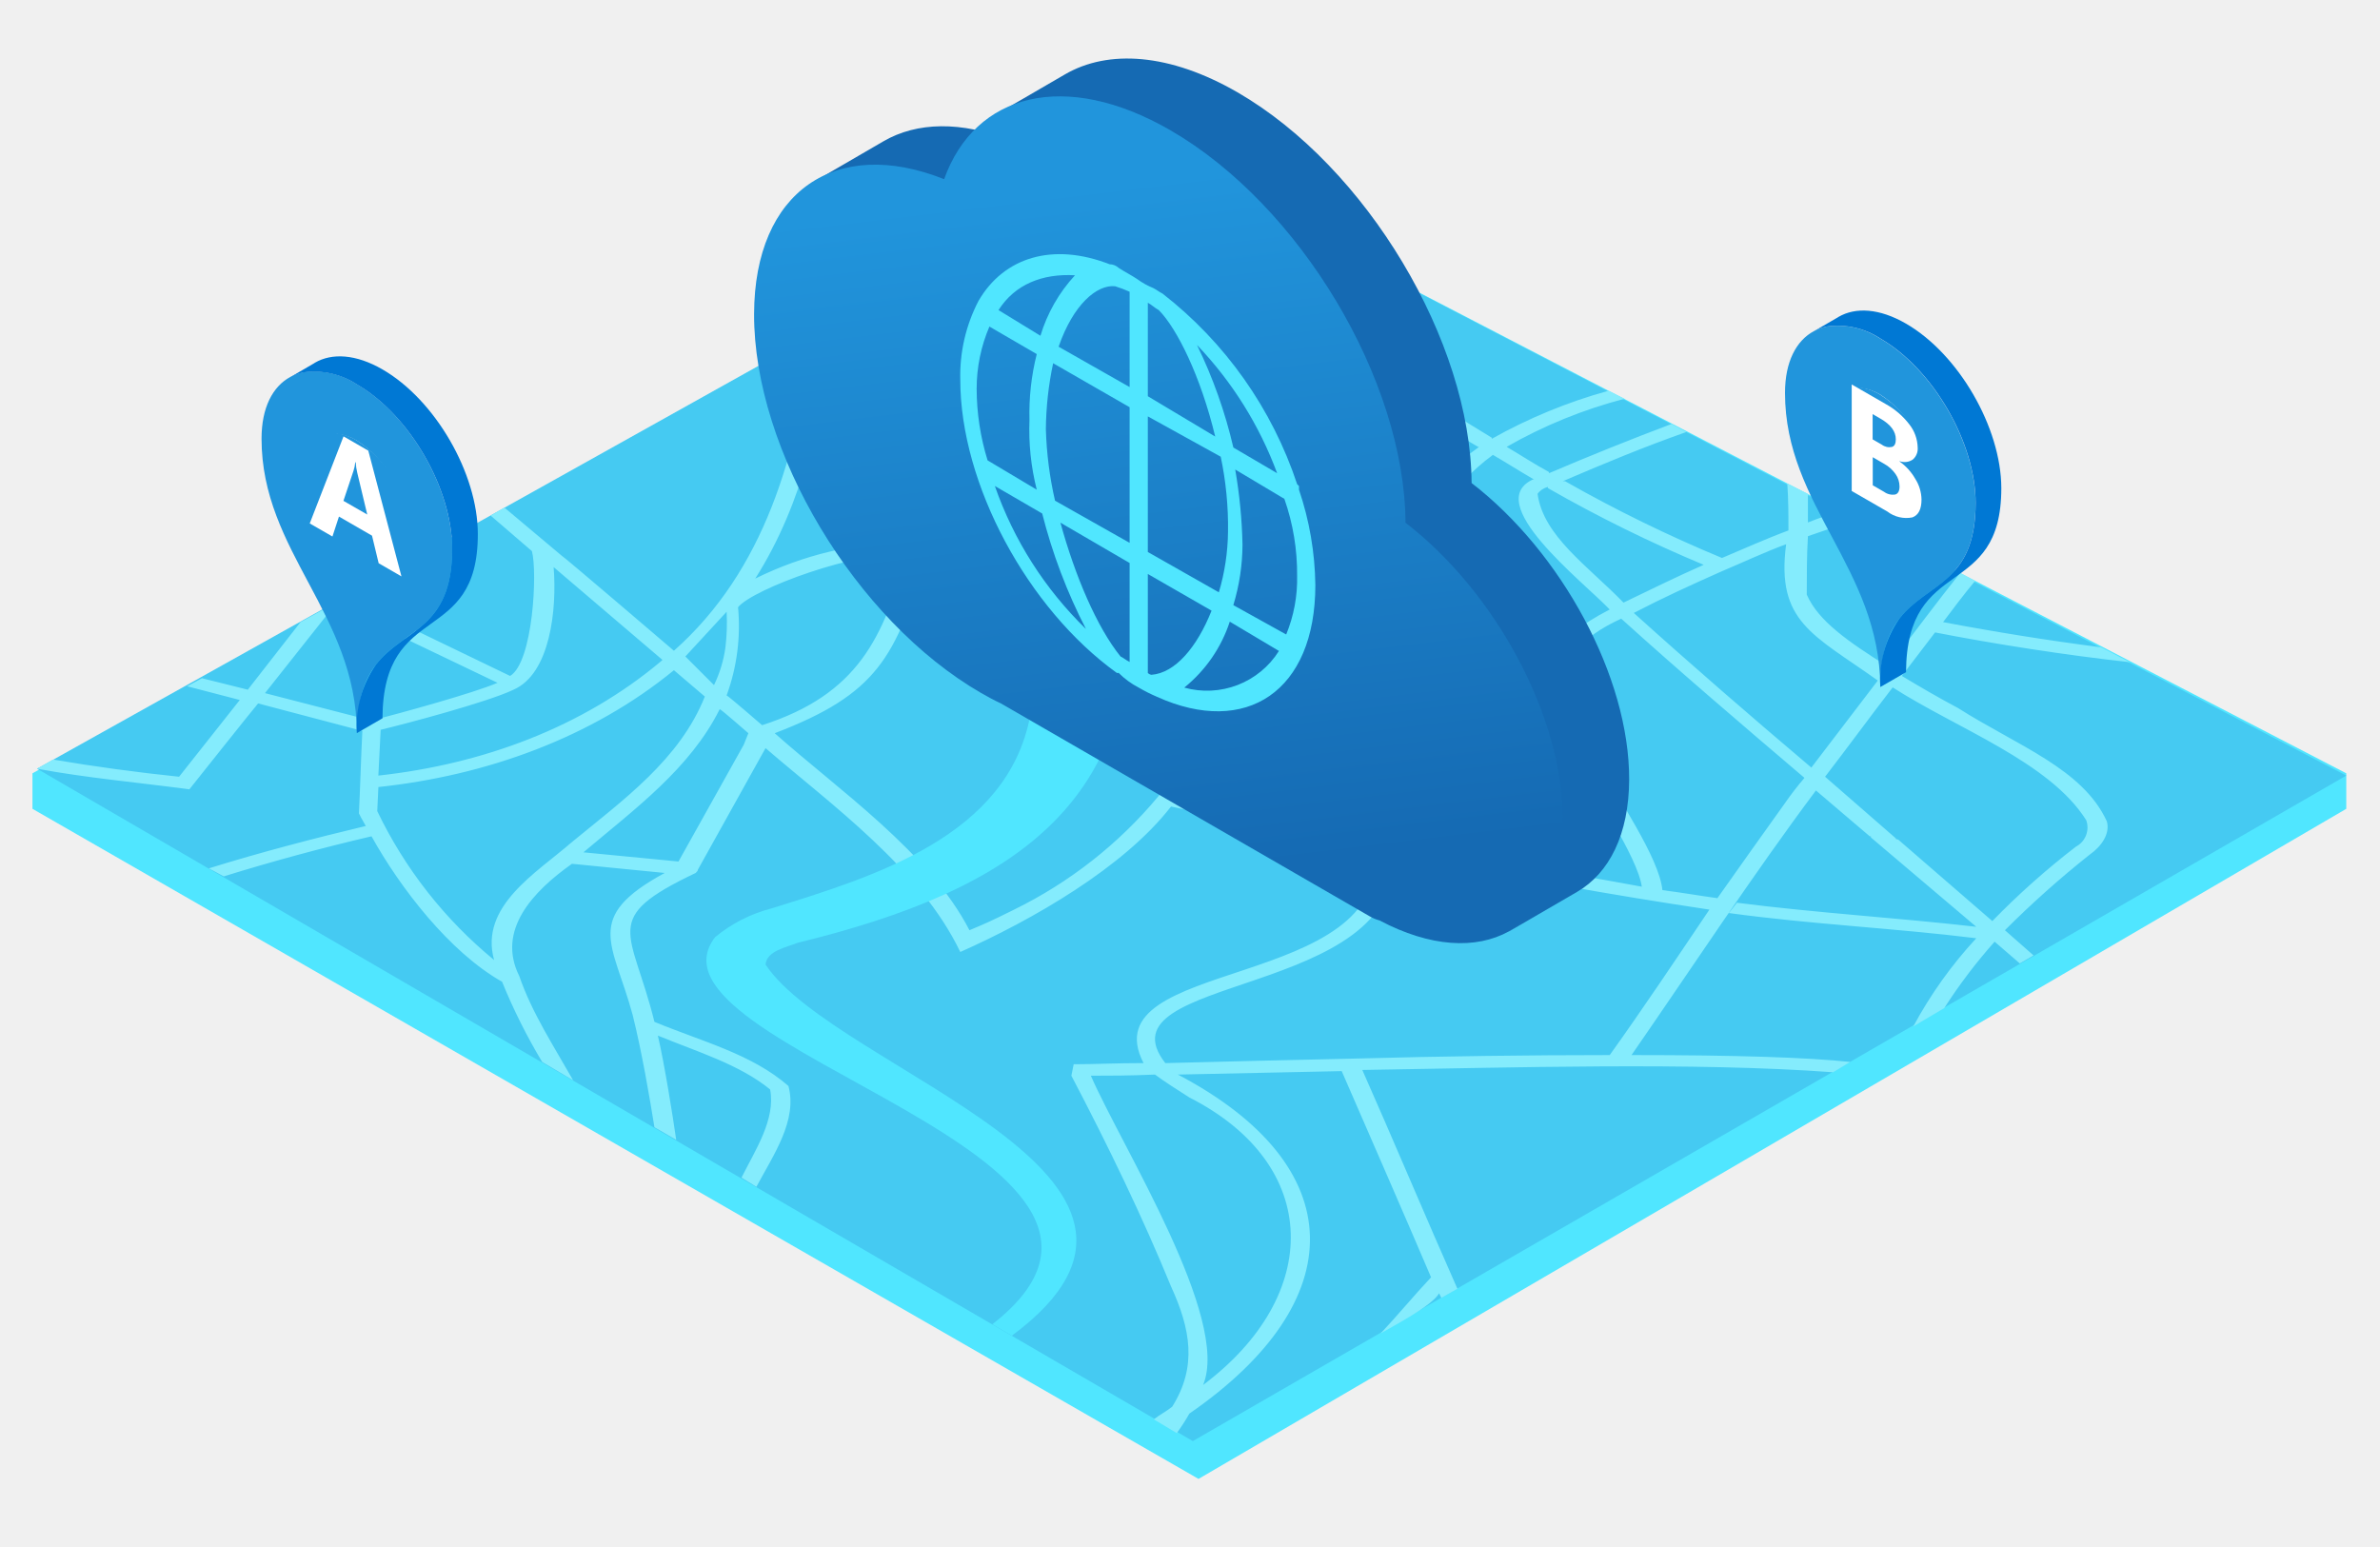
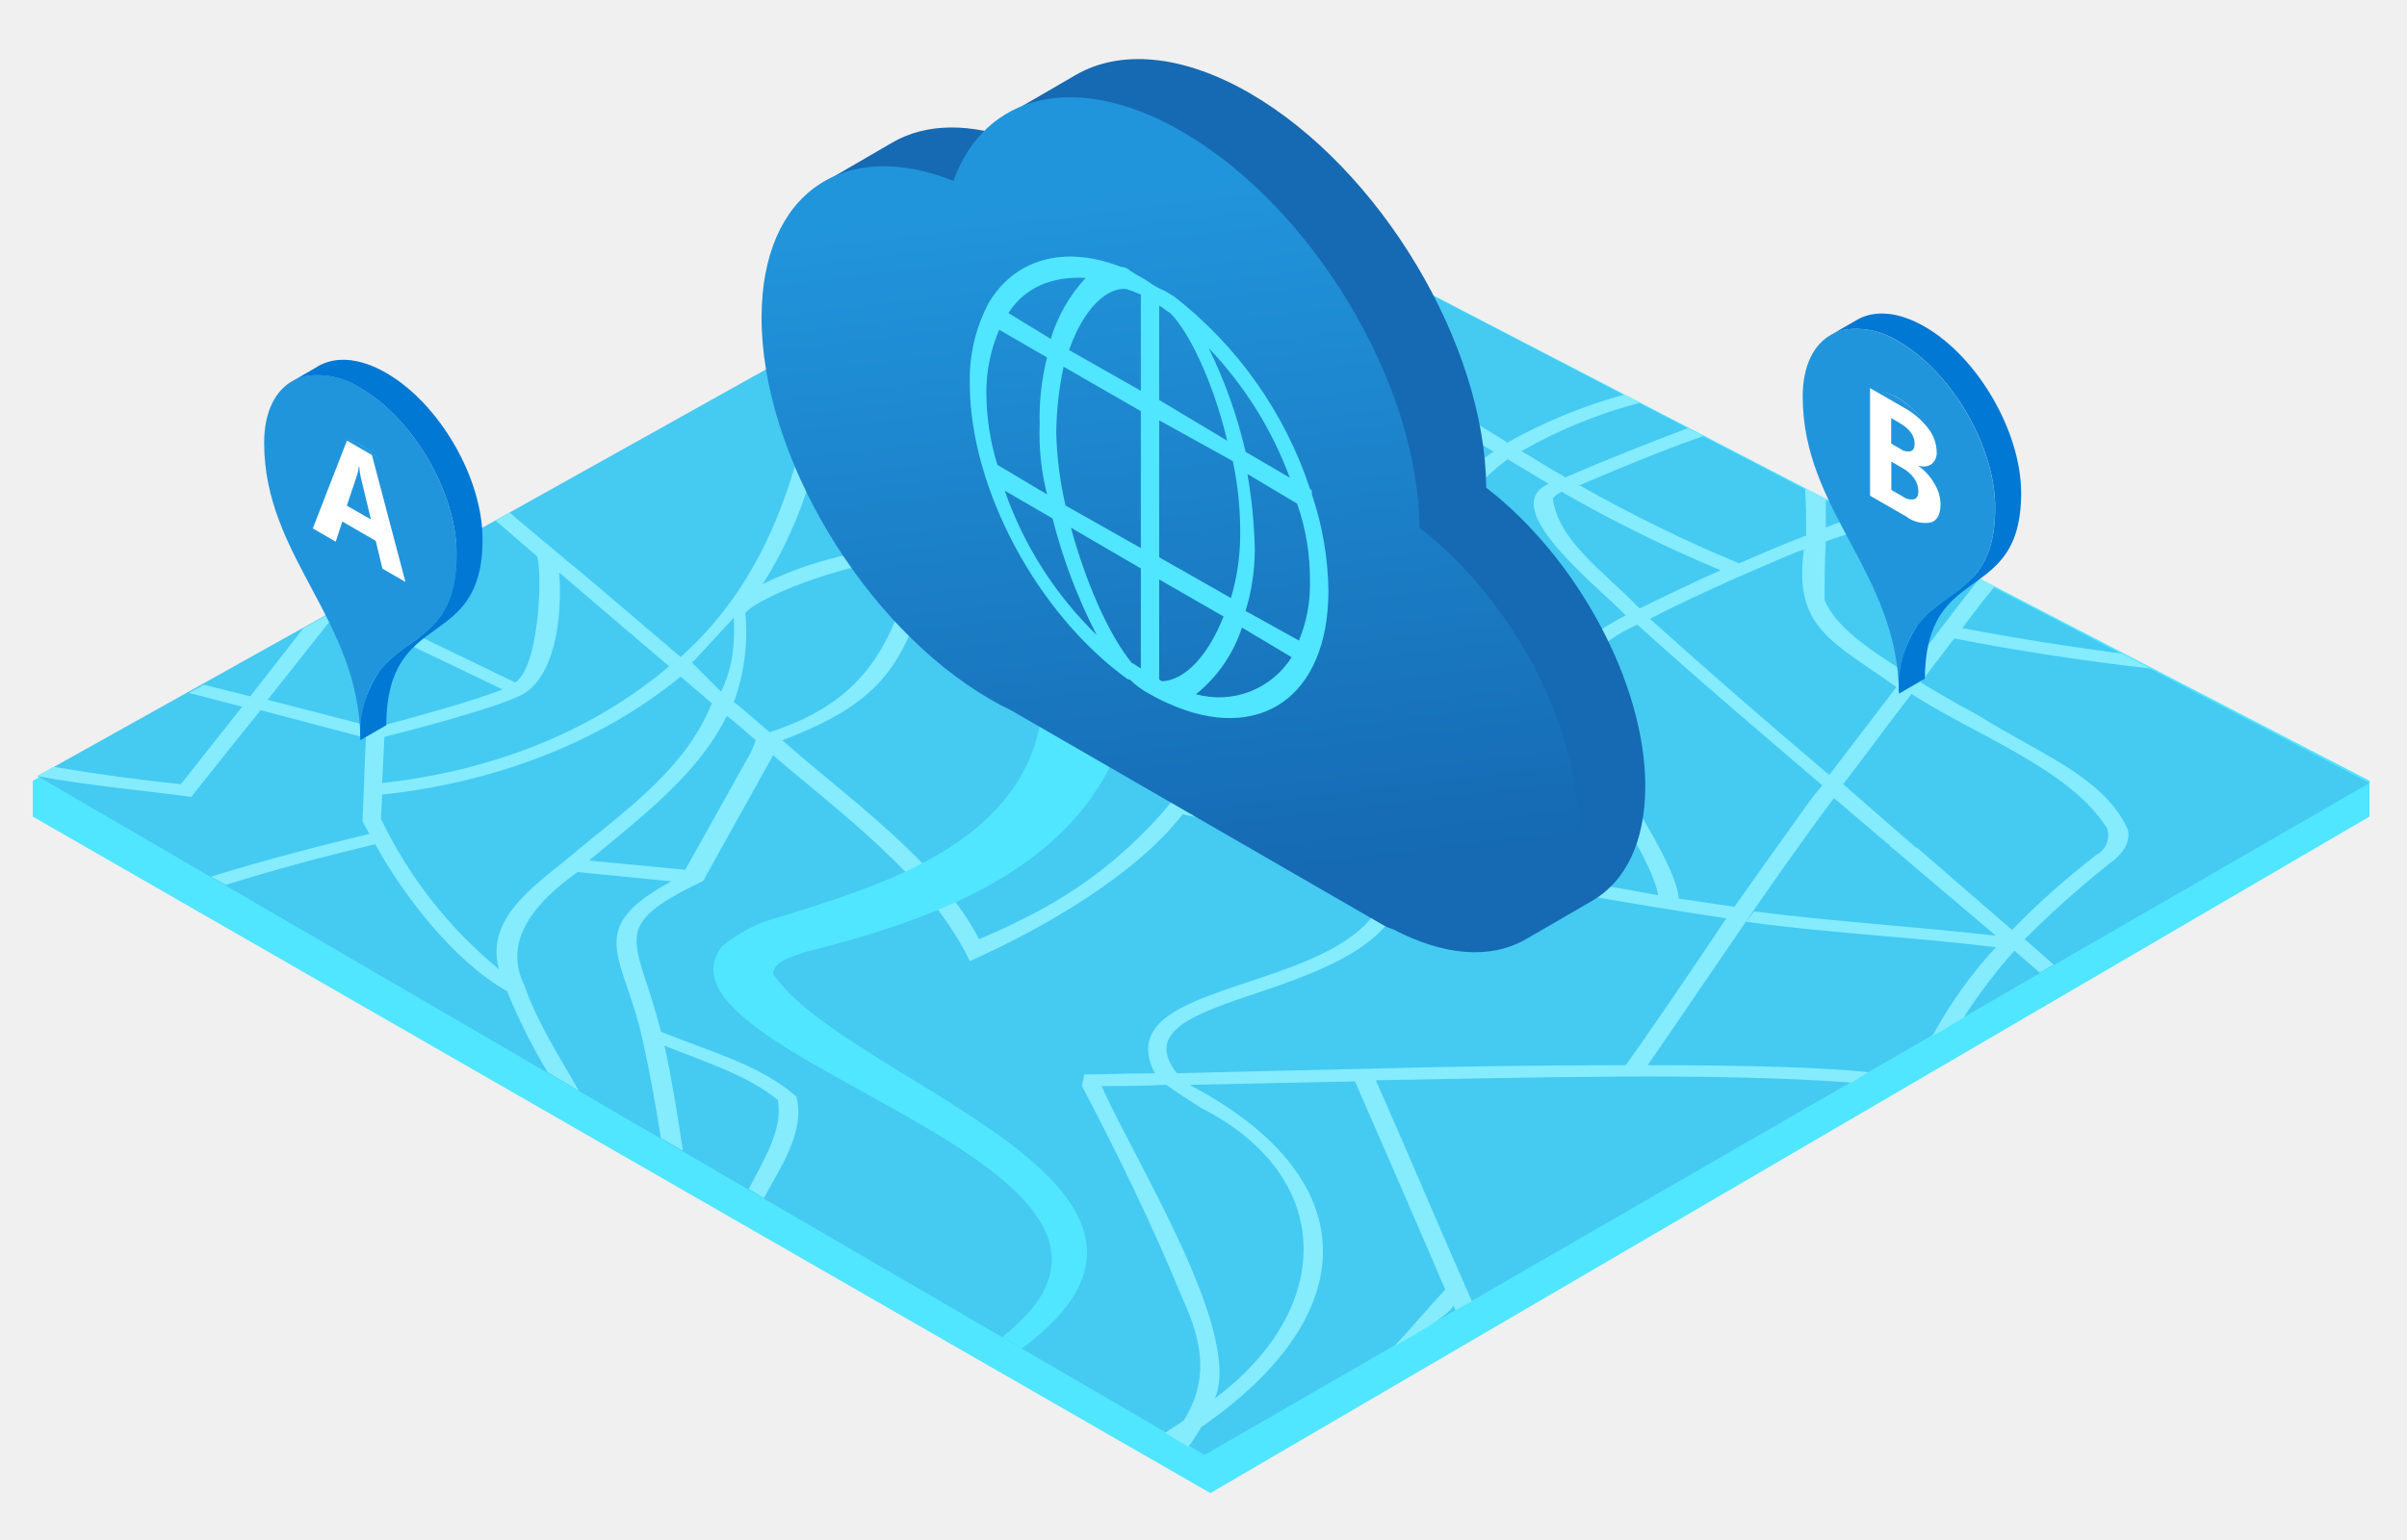
- <svg xmlns="http://www.w3.org/2000/svg" width="100" height="65" viewBox="0 0 100 65" fill="none">
-   <path d="M1.364 33.984V32.492L48.096 6.31L98.583 32.492V33.984L50.358 62.139L1.364 33.984Z" fill="#50E6FF" />
-   <path d="M50.118 60.55L98.583 32.588L48.096 6.31L1.556 32.299L50.118 60.55Z" fill="#45CAF2" />
-   <path d="M68.599 44.331H68.551C71.15 40.577 73.604 36.823 76.299 33.213L78.561 35.139H78.609V35.187L83.037 38.941C79.669 38.556 76.348 38.363 72.979 37.93L72.642 38.363C76.155 38.844 79.524 38.989 83.037 39.422C82.001 40.54 81.112 41.786 80.39 43.128L81.69 42.358C82.322 41.373 83.03 40.44 83.808 39.566L84.866 40.481L85.444 40.144L84.24 39.085C85.365 37.958 86.555 36.898 87.802 35.909C88.284 35.572 88.669 35.042 88.524 34.513C87.513 32.3 84.77 31.336 82.267 29.748C81.449 29.315 80.631 28.834 79.909 28.401C80.391 27.775 80.824 27.198 81.305 26.572C83.76 27.053 86.84 27.535 89.487 27.823L88.284 27.198C86.059 26.91 83.845 26.557 81.642 26.139C82.075 25.561 82.508 24.984 82.99 24.406L82.364 24.07C81.401 25.272 80.294 26.765 79.331 28.015C77.647 26.957 76.396 26.09 75.915 24.984C75.915 24.165 75.915 23.347 75.963 22.529C76.684 22.288 77.358 22.048 78.032 21.807L77.358 21.47C76.886 21.609 76.421 21.77 75.963 21.952V20.748L75.096 20.315C75.144 20.989 75.144 21.615 75.144 22.288C74.23 22.625 73.267 23.059 72.353 23.444C70.091 22.506 67.889 21.429 65.76 20.219H65.663C67.348 19.497 69.081 18.775 70.861 18.149L70.236 17.812C68.504 18.465 66.787 19.155 65.085 19.882V19.834C64.46 19.497 63.882 19.112 63.305 18.775C64.86 17.884 66.527 17.204 68.262 16.754L67.588 16.417C65.876 16.888 64.227 17.567 62.679 18.438V18.39C61.476 17.668 60.224 16.85 59.069 16.128L53.583 17.187L50.455 21.566L53.92 22.818H53.968C53.872 26.62 53.968 30.47 53.342 34.224C50.551 33.647 49.636 33.454 48.818 33.262L48.674 33.454C47.011 35.452 44.944 37.075 42.61 38.219C41.647 38.7 41.31 38.844 40.733 39.085C39.048 35.812 35.198 33.165 32.551 30.807C36.834 29.171 37.652 27.63 38.904 23.347C41.262 17.187 46.075 12.085 51.658 8.139L51.032 7.802C45.449 11.7 40.685 16.705 38.23 22.77C35.975 22.783 33.753 23.31 31.733 24.31C33.754 21.133 34.572 17.331 35.005 13.529L34.139 14.01C33.513 19.064 32.118 23.973 28.316 27.342C28.316 27.342 23.647 23.347 23.599 23.347L21.193 21.326L20.615 21.663L22.348 23.154C22.589 24.021 22.396 27.823 21.433 28.401L14.551 25.08L12.626 26.139L10.412 28.978L8.487 28.497L7.861 28.834L10.075 29.411L7.524 32.636C5.752 32.452 3.987 32.212 2.23 31.914L1.556 32.299C3.626 32.684 5.791 32.876 7.957 33.165C8.15 32.925 10.556 29.893 10.845 29.556L15.225 30.71C15.176 31.625 15.128 33.262 15.081 34.176C15.128 34.272 15.176 34.369 15.369 34.705C13.155 35.235 10.941 35.812 8.775 36.486L9.401 36.823C11.45 36.188 13.521 35.627 15.61 35.139C16.813 37.304 18.883 39.999 21.096 41.251C21.57 42.416 22.134 43.542 22.781 44.62L24.081 45.39C23.262 43.946 22.348 42.55 21.818 41.01C20.855 39.085 22.395 37.449 24.032 36.294L27.93 36.679C24.465 38.556 25.765 39.614 26.583 42.647C26.968 44.187 27.305 46.16 27.497 47.363L28.412 47.893C28.267 46.882 27.93 44.764 27.642 43.513C29.278 44.187 31.059 44.716 32.358 45.775C32.599 47.026 31.733 48.326 31.155 49.481L31.781 49.866C32.503 48.518 33.513 47.074 33.128 45.63C31.588 44.283 29.471 43.754 27.497 42.935C26.535 39.037 25.187 38.604 29.23 36.679C29.278 36.631 29.326 36.583 29.326 36.535L32.166 31.433C34.957 33.839 38.663 36.486 40.348 39.999C43.38 38.652 47.23 36.438 49.203 33.887C51.032 34.272 55.267 35.187 57.77 35.668C58.444 41.684 45.738 40.192 48.048 44.668C46.845 44.668 46.075 44.716 45.112 44.716L45.016 45.198C46.556 48.133 48 51.117 49.203 54.053C50.021 55.834 50.31 57.422 49.251 59.107C49.011 59.299 48.722 59.444 48.481 59.636L49.444 60.214C49.637 59.952 49.814 59.678 49.973 59.395C56.808 54.678 56.808 48.999 49.492 45.15C51.754 45.101 54.016 45.053 56.374 45.005C57.337 47.219 59.166 51.406 60.128 53.668C59.406 54.438 58.733 55.256 58.011 56.026C58.492 55.738 60.176 54.871 60.465 54.342L60.561 54.534L61.236 54.149C60.081 51.55 58.396 47.556 57.24 44.957C63.497 44.86 71.15 44.62 77.021 45.053L77.743 44.62C75.915 44.427 72.93 44.331 68.599 44.331ZM30.53 25.705C30.556 26.203 30.54 26.702 30.481 27.197C30.405 27.749 30.243 28.285 30 28.786L28.797 27.583L30.53 25.705ZM21.578 28.978C23.118 28.305 23.406 25.609 23.262 23.828L27.834 27.727L27.785 27.775C24.465 30.567 20.278 32.107 15.898 32.588L15.994 30.663C17.005 30.422 20.47 29.508 21.577 28.979L21.578 28.978ZM11.134 29.123L14.07 25.417L20.904 28.689C19.893 29.123 16.909 29.941 15.61 30.278L11.134 29.123ZM24.032 35.38C22.54 36.679 20.134 38.075 20.76 40.336C18.686 38.634 17.011 36.499 15.851 34.08L15.899 33.069C20.423 32.588 24.851 31 28.316 28.16L29.615 29.267C28.556 31.914 26.198 33.599 24.032 35.38ZM31.251 31.289L28.508 36.198L24.514 35.812C26.679 33.984 28.99 32.299 30.241 29.796C30.289 29.796 31.444 30.807 31.444 30.807L31.251 31.289ZM32.021 30.47C32.021 30.47 30.578 29.219 30.53 29.219C30.964 28.035 31.128 26.769 31.011 25.513C31.636 24.743 36.064 23.107 38.086 23.299C37.123 26.765 36.064 29.171 32.021 30.47ZM75 33.743C74.049 35.071 73.102 36.403 72.16 37.738C71.439 37.641 70.621 37.497 69.85 37.401C69.706 36.005 67.925 33.502 67.299 32.203H67.251V32.154C65.663 29.556 64.652 27.583 68.118 25.994C70.62 28.256 73.219 30.47 75.818 32.684C75.527 33.023 75.254 33.376 75 33.743ZM79.524 28.882C82.219 30.614 86.118 32.01 87.658 34.465C87.731 34.671 87.727 34.896 87.648 35.099C87.568 35.303 87.418 35.47 87.225 35.572C85.981 36.529 84.806 37.575 83.711 38.7L79.764 35.283L79.62 35.235H79.669L76.684 32.636C77.647 31.384 78.561 30.133 79.524 28.882ZM72.305 24.021C73.219 23.636 74.134 23.203 75.048 22.866C74.615 26.139 76.203 26.668 78.899 28.594C78.899 28.594 77.021 31.048 76.107 32.251C73.604 30.133 71.102 27.968 68.647 25.754C69.85 25.128 71.005 24.599 72.305 24.021ZM64.604 20.748C64.71 20.604 64.864 20.502 65.037 20.459V20.508C67.15 21.717 69.336 22.794 71.583 23.732C70.379 24.262 69.321 24.791 68.214 25.32C66.722 23.78 64.845 22.529 64.604 20.748ZM62.727 19.112C63.305 19.449 63.834 19.786 64.412 20.123H64.46C62.198 21.085 66.481 24.406 67.636 25.609C67.044 25.912 66.481 26.266 65.952 26.668L58.733 24.021C59.936 22.24 60.899 20.459 62.727 19.112ZM53.92 22.336L51.417 21.374L54.16 17.572L58.781 16.657C59.262 16.946 59.791 17.283 60.321 17.62C58.059 18.775 54.257 19.449 53.92 22.336ZM54.016 34.417C54.738 30.518 54.594 26.524 54.69 22.577C54.834 19.689 58.636 19.112 60.85 18.005C61.284 18.246 61.669 18.535 62.102 18.775H62.15C60.224 20.123 59.262 21.951 58.011 23.78C55.797 27.294 56.808 31.192 57.722 35.187C56.374 34.898 55.123 34.657 54.016 34.417ZM57.481 29.219C57.396 27.585 57.745 25.958 58.492 24.502L65.567 27.101C64.171 28.641 65.519 30.663 66.385 32.059H66.337C66.915 33.262 68.791 35.957 68.984 37.256C65.663 36.631 61.909 36.101 58.588 35.283C58.203 33.31 57.433 30.903 57.481 29.219ZM49.973 46.112C55.556 48.951 55.556 54.438 50.551 58.192C51.706 55.401 47.134 48.181 45.834 45.198C46.556 45.198 47.471 45.198 48.529 45.15C48.914 45.438 49.444 45.775 49.973 46.112ZM57.048 44.475C54.882 44.524 50.599 44.62 48.963 44.668C46.027 40.914 58.973 41.973 58.54 35.86C64.508 37.016 67.348 37.545 71.824 38.219C70.428 40.289 69.081 42.31 67.636 44.331C64.219 44.331 60.513 44.38 57.048 44.475Z" fill="#84ECFD" />
-   <path d="M50.599 17.139C53.112 15.03 55.916 13.295 58.925 11.989L55.027 9.919C50.358 12.422 44.776 15.743 43.283 21.181C43.212 21.515 43.164 21.852 43.139 22.192C43.091 24.791 43.909 27.438 43.283 30.085C42.321 35.139 36.738 36.823 32.407 38.171C31.542 38.394 30.737 38.805 30.048 39.374C26.439 44.042 50.84 48.518 41.695 55.641L42.513 56.123C51.61 49.384 35.15 45.005 32.166 40.529C32.214 39.951 33.032 39.807 33.513 39.614C42.562 37.401 48.626 33.646 47.23 23.395C47.182 20.893 48.818 18.727 50.599 17.139Z" fill="#50E6FF" />
-   <path d="M14.991 16.145C14.329 15.708 13.53 15.528 12.744 15.64C12.557 15.678 12.377 15.743 12.209 15.832C11.455 16.234 10.989 17.132 10.989 18.431C10.989 23.191 14.964 25.786 14.995 30.8C15.005 29.389 15.326 28.538 15.792 27.93C16.959 26.407 19.001 26.467 19.001 23.058C18.992 20.512 17.203 17.421 14.991 16.145ZM16.876 22.873C16.563 23.535 15.835 23.705 14.987 23.217C14.39 22.83 13.894 22.307 13.538 21.692C13.181 21.077 12.975 20.386 12.935 19.676C12.935 18.706 13.45 18.166 14.181 18.233C14.466 18.266 14.74 18.36 14.987 18.507C15.583 18.894 16.079 19.417 16.436 20.032C16.792 20.647 16.998 21.337 17.038 22.047C17.047 22.331 16.992 22.613 16.876 22.873Z" fill="#2195DC" />
-   <path d="M14.991 18.506C14.719 18.34 14.414 18.235 14.098 18.197C13.284 18.128 12.714 18.725 12.714 19.805C12.757 20.593 12.987 21.361 13.383 22.044C13.78 22.727 14.332 23.307 14.995 23.736C15.94 24.281 16.75 24.089 17.095 23.351C17.222 23.062 17.285 22.749 17.277 22.433C17.229 21.645 16.997 20.88 16.6 20.198C16.203 19.516 15.652 18.936 14.991 18.506Z" fill="#2195DC" />
-   <path d="M16.071 15.522C14.956 14.878 13.95 14.821 13.227 15.243L13.203 15.261L12.21 15.839C12.379 15.75 12.559 15.685 12.746 15.647C13.531 15.537 14.33 15.716 14.993 16.151C17.207 17.427 18.999 20.524 18.999 23.062C18.999 26.471 16.957 26.41 15.79 27.935C15.209 28.774 14.928 29.785 14.993 30.804L16.07 30.181C16.097 25.2 20.077 27.198 20.077 22.44C20.077 19.89 18.283 16.798 16.071 15.522Z" fill="#0078D4" />
-   <path d="M16.868 24.218L15.91 23.665L15.631 22.507L14.242 21.705L13.968 22.542L13.014 21.993L14.434 18.335L15.475 18.936L16.868 24.218ZM15.431 21.619L15.013 19.872C14.977 19.728 14.955 19.581 14.947 19.432L14.926 19.419C14.917 19.54 14.894 19.658 14.856 19.772L14.43 21.044L15.431 21.619Z" fill="white" />
-   <path d="M78.999 14.224C78.338 13.787 77.539 13.607 76.754 13.719C76.567 13.757 76.387 13.822 76.219 13.911C75.466 14.311 75 15.21 75 16.51C75 21.267 78.974 23.86 79.004 28.869C79.012 27.459 79.335 26.607 79.8 26.001C80.966 24.479 83.008 24.54 83.008 21.132C83.003 18.588 81.209 15.499 78.999 14.224ZM80.888 20.941C80.575 21.602 79.848 21.772 78.999 21.285C78.404 20.897 77.908 20.375 77.551 19.761C77.195 19.146 76.989 18.456 76.95 17.746C76.95 16.776 77.463 16.236 78.194 16.303C78.479 16.336 78.754 16.43 78.999 16.577C79.596 16.964 80.091 17.486 80.447 18.101C80.804 18.715 81.01 19.406 81.049 20.115C81.059 20.399 81.004 20.681 80.888 20.941Z" fill="#2195DC" />
-   <path d="M78.999 16.582C78.728 16.417 78.423 16.311 78.107 16.273C77.293 16.204 76.724 16.8 76.724 17.88C76.767 18.668 76.996 19.435 77.393 20.118C77.789 20.801 78.341 21.38 79.004 21.809C79.948 22.353 80.758 22.162 81.101 21.424C81.229 21.135 81.291 20.822 81.284 20.506C81.238 19.719 81.007 18.953 80.61 18.272C80.213 17.59 79.661 17.011 78.999 16.582Z" fill="#2195DC" />
-   <path d="M80.083 13.597C78.969 12.953 77.965 12.896 77.243 13.318L77.217 13.336L76.225 13.91C76.393 13.821 76.573 13.756 76.76 13.718C77.545 13.608 78.343 13.787 79.005 14.222C81.216 15.497 83.01 18.592 83.01 21.129C83.01 24.537 80.968 24.476 79.802 25.999C79.221 26.838 78.94 27.848 79.005 28.867L80.085 28.244C80.111 23.266 84.089 25.263 84.089 20.507C84.082 17.966 82.294 14.872 80.083 13.597Z" fill="#0078D4" />
-   <path d="M80.736 20.986C80.736 21.395 80.61 21.643 80.353 21.739C80.171 21.775 79.983 21.773 79.802 21.73C79.621 21.688 79.451 21.608 79.304 21.495L77.803 20.629V16.153L79.221 16.971C79.611 17.184 79.952 17.476 80.222 17.828C80.443 18.106 80.566 18.448 80.575 18.802C80.583 18.898 80.569 18.994 80.532 19.082C80.496 19.171 80.439 19.25 80.366 19.311C80.285 19.365 80.194 19.399 80.097 19.41C80.001 19.422 79.904 19.41 79.813 19.377V19.39C80.085 19.583 80.31 19.832 80.475 20.122C80.64 20.38 80.73 20.68 80.736 20.986ZM79.656 18.457C79.656 18.127 79.443 17.839 79.012 17.591L78.682 17.399V18.461L79.067 18.682C79.127 18.728 79.196 18.76 79.27 18.777C79.343 18.794 79.419 18.794 79.493 18.779C79.605 18.745 79.656 18.636 79.656 18.457ZM79.813 20.437C79.811 20.25 79.752 20.068 79.643 19.915C79.519 19.739 79.357 19.593 79.168 19.489L78.687 19.21V20.39L79.161 20.664C79.229 20.714 79.305 20.75 79.387 20.769C79.469 20.789 79.553 20.791 79.636 20.777C79.752 20.742 79.813 20.629 79.813 20.437Z" fill="white" />
-   <path d="M34.24 7.609L37.126 5.933C38.521 5.124 40.384 5.075 42.487 5.911L39.603 7.588C37.499 6.749 35.634 6.797 34.24 7.609ZM61.832 20.296C61.794 14.333 57.414 7.007 51.991 3.876C49.152 2.238 46.569 2.066 44.747 3.125L41.862 4.801C43.683 3.741 46.268 3.914 49.106 5.553C54.529 8.682 58.91 16.01 58.947 21.972L58.928 21.983C62.7 24.888 65.559 30.125 65.547 34.437C65.54 36.751 64.708 38.378 63.354 39.165L66.259 37.477C67.613 36.691 68.445 35.062 68.452 32.749C68.462 28.438 65.604 23.2 61.832 20.296Z" fill="#156AB3" />
-   <path d="M59.055 21.963C59.02 15.976 54.62 8.616 49.173 5.471C44.765 2.927 40.967 3.905 39.669 7.528C35.127 5.722 31.699 8.023 31.684 13.192C31.668 18.939 35.937 26.066 41.222 29.117C41.505 29.28 41.783 29.429 42.061 29.559L57.559 38.506C57.685 38.58 57.821 38.636 57.963 38.673C62.23 40.931 65.641 39.066 65.655 34.381C65.663 30.081 62.816 24.86 59.055 21.963Z" fill="url(#paint0_linear_1070_947)" />
-   <path d="M54.579 20.575C55.017 21.865 55.249 23.217 55.267 24.58C55.267 29.046 52.36 30.971 48.611 29.277C48.348 29.164 48.093 29.035 47.846 28.891C47.535 28.73 47.251 28.523 47.004 28.276H46.928C43.179 25.58 40.348 20.344 40.348 15.955C40.319 14.804 40.582 13.665 41.113 12.644C42.184 10.796 44.25 10.179 46.621 11.103C46.764 11.106 46.901 11.161 47.006 11.258C47.236 11.411 47.542 11.566 47.772 11.72C47.984 11.877 48.215 12.006 48.46 12.105C48.613 12.182 48.69 12.259 48.845 12.335C51.482 14.386 53.451 17.173 54.502 20.344L54.579 20.421V20.575ZM47.463 22.808V17.11L44.25 15.262C44.055 16.173 43.953 17.102 43.944 18.034C43.973 19.045 44.102 20.051 44.329 21.037L47.463 22.808ZM48.228 17.495V23.193L51.212 24.887C51.458 24.062 51.587 23.207 51.597 22.346C51.613 21.286 51.51 20.227 51.291 19.189L48.228 17.495ZM49.759 28.891C50.499 29.097 51.286 29.058 52.003 28.781C52.72 28.503 53.328 28.002 53.737 27.351L51.671 26.12C51.315 27.209 50.651 28.171 49.759 28.891ZM54.042 26.659C54.363 25.877 54.519 25.038 54.501 24.194C54.51 23.093 54.329 21.999 53.965 20.96L51.9 19.728C52.081 20.771 52.184 21.827 52.206 22.885C52.202 23.746 52.072 24.602 51.821 25.426L54.042 26.659ZM41.036 16.34C41.039 17.358 41.194 18.37 41.495 19.343L43.561 20.575C43.319 19.619 43.216 18.634 43.255 17.649C43.23 16.715 43.333 15.783 43.561 14.877L41.572 13.721C41.217 14.549 41.035 15.44 41.036 16.34ZM41.801 20.421C42.593 22.693 43.903 24.749 45.627 26.427C44.832 24.885 44.216 23.258 43.79 21.576L41.801 20.421ZM47.463 27.814V23.655L44.556 21.961C45.168 24.194 46.086 26.351 47.081 27.583C47.234 27.66 47.31 27.736 47.463 27.814ZM47.463 16.263V12.258C47.264 12.168 47.059 12.091 46.851 12.027C46.086 11.95 45.091 12.797 44.48 14.568L47.463 16.263ZM53.661 19.882C52.918 17.874 51.772 16.039 50.292 14.492C50.963 15.867 51.476 17.314 51.822 18.804L53.661 19.882ZM48.381 28.353C49.376 28.276 50.294 27.198 50.906 25.657L48.228 24.117V28.276C48.269 28.317 48.323 28.345 48.381 28.353ZM48.228 12.721V16.648L51.059 18.342C50.447 15.801 49.452 13.799 48.687 13.028C48.534 12.951 48.381 12.798 48.228 12.721ZM45.168 11.566C43.79 11.488 42.643 11.95 41.954 13.029L43.716 14.107C44.001 13.161 44.497 12.292 45.168 11.566Z" fill="#50E6FF" />
+ <svg xmlns="http://www.w3.org/2000/svg" width="50" height="32" viewBox="0 0 50 32" fill="none">
+   <g clip-path="url(#clip0_1073_1077)">
+     <path d="M0.681 16.968V16.223L24.014 3.151L49.221 16.223V16.968L25.143 31.025L0.681 16.968Z" fill="#50E6FF" />
+     <path d="M25.023 30.232L49.221 16.271L24.014 3.151L0.777 16.127L25.023 30.232Z" fill="#45CAF2" />
+     <path d="M34.251 22.134H34.227C35.524 20.26 36.75 18.386 38.096 16.583L39.225 17.544H39.249V17.569L41.46 19.443C39.778 19.251 38.12 19.154 36.438 18.938L36.269 19.154C38.023 19.395 39.706 19.467 41.46 19.683C40.943 20.241 40.499 20.863 40.138 21.534L40.787 21.149C41.103 20.657 41.456 20.191 41.844 19.755L42.373 20.212L42.661 20.044L42.06 19.515C42.622 18.952 43.216 18.423 43.839 17.929C44.079 17.761 44.271 17.496 44.199 17.232C43.694 16.127 42.325 15.646 41.075 14.853C40.667 14.637 40.258 14.397 39.898 14.18C40.138 13.868 40.355 13.58 40.595 13.267C41.82 13.507 43.358 13.748 44.68 13.892L44.079 13.58C42.969 13.436 41.863 13.26 40.763 13.051C40.979 12.763 41.196 12.474 41.436 12.186L41.123 12.018C40.643 12.618 40.09 13.363 39.609 13.988C38.769 13.459 38.144 13.027 37.903 12.474C37.903 12.066 37.903 11.657 37.928 11.249C38.288 11.128 38.624 11.008 38.961 10.888L38.624 10.72C38.388 10.789 38.156 10.87 37.928 10.96V10.359L37.495 10.143C37.519 10.48 37.519 10.792 37.519 11.128C37.062 11.297 36.582 11.513 36.125 11.705C34.996 11.237 33.896 10.699 32.833 10.095H32.785C33.626 9.735 34.491 9.374 35.38 9.062L35.068 8.894C34.203 9.219 33.346 9.564 32.497 9.927V9.903C32.184 9.735 31.896 9.542 31.608 9.374C32.384 8.929 33.217 8.59 34.083 8.365L33.746 8.197C32.891 8.432 32.068 8.771 31.295 9.206V9.182C30.694 8.822 30.07 8.413 29.493 8.053L26.753 8.581L25.192 10.768L26.922 11.393H26.946C26.898 13.291 26.946 15.213 26.633 17.088C25.24 16.8 24.783 16.703 24.375 16.607L24.302 16.703C23.472 17.701 22.44 18.512 21.275 19.082C20.794 19.323 20.626 19.395 20.337 19.515C19.496 17.881 17.574 16.559 16.252 15.382C18.391 14.565 18.799 13.796 19.424 11.657C20.602 8.581 23.005 6.034 25.792 4.064L25.48 3.895C22.692 5.842 20.313 8.341 19.088 11.369C17.962 11.375 16.853 11.638 15.844 12.138C16.853 10.552 17.262 8.653 17.478 6.755L17.045 6.995C16.733 9.518 16.036 11.969 14.138 13.652C14.138 13.652 11.807 11.657 11.783 11.657L10.581 10.648L10.293 10.816L11.158 11.561C11.278 11.993 11.182 13.892 10.701 14.18L7.265 12.522L6.304 13.051L5.199 14.469L4.237 14.228L3.925 14.397L5.03 14.685L3.757 16.295C2.872 16.203 1.99 16.083 1.113 15.934L0.777 16.127C1.81 16.319 2.892 16.415 3.973 16.559C4.069 16.439 5.271 14.925 5.415 14.757L7.601 15.334C7.577 15.79 7.553 16.607 7.53 17.064C7.553 17.112 7.577 17.16 7.674 17.328C6.568 17.593 5.463 17.881 4.382 18.217L4.694 18.386C5.717 18.069 6.751 17.788 7.794 17.544C8.394 18.626 9.428 19.971 10.533 20.596C10.77 21.178 11.051 21.74 11.374 22.278L12.023 22.663C11.615 21.942 11.158 21.245 10.894 20.476C10.413 19.515 11.182 18.698 11.999 18.121L13.945 18.313C12.215 19.251 12.864 19.779 13.273 21.293C13.465 22.062 13.633 23.047 13.729 23.648L14.186 23.912C14.114 23.408 13.945 22.351 13.801 21.726C14.618 22.062 15.507 22.326 16.156 22.855C16.276 23.48 15.844 24.129 15.555 24.705L15.868 24.898C16.228 24.225 16.733 23.504 16.541 22.783C15.772 22.11 14.714 21.846 13.729 21.437C13.248 19.491 12.576 19.275 14.594 18.313C14.618 18.29 14.642 18.265 14.642 18.241L16.06 15.694C17.454 16.896 19.304 18.217 20.145 19.971C21.659 19.299 23.581 18.193 24.567 16.92C25.48 17.112 27.594 17.569 28.844 17.809C29.181 20.812 22.837 20.068 23.99 22.302C23.389 22.302 23.005 22.326 22.524 22.326L22.476 22.567C23.245 24.032 23.966 25.522 24.567 26.988C24.975 27.877 25.119 28.67 24.591 29.512C24.471 29.608 24.326 29.68 24.206 29.776L24.687 30.064C24.783 29.934 24.872 29.797 24.951 29.656C28.364 27.3 28.364 24.465 24.711 22.543C25.84 22.519 26.97 22.495 28.147 22.471C28.628 23.576 29.541 25.666 30.021 26.796C29.661 27.18 29.325 27.589 28.964 27.973C29.204 27.829 30.046 27.397 30.19 27.132L30.238 27.229L30.574 27.036C29.998 25.739 29.157 23.744 28.58 22.447C31.704 22.398 35.524 22.278 38.456 22.495L38.816 22.278C37.903 22.182 36.413 22.134 34.251 22.134ZM15.243 12.835C15.256 13.083 15.248 13.332 15.219 13.579C15.181 13.855 15.1 14.123 14.979 14.373L14.378 13.772L15.243 12.835ZM10.774 14.469C11.543 14.132 11.687 12.786 11.615 11.897L13.897 13.844L13.873 13.868C12.215 15.262 10.124 16.031 7.938 16.271L7.986 15.31C8.49 15.19 10.22 14.733 10.773 14.469L10.774 14.469ZM5.559 14.541L7.025 12.69L10.437 14.324C9.933 14.541 8.443 14.949 7.794 15.117L5.559 14.541ZM11.999 17.665C11.254 18.313 10.053 19.01 10.365 20.14C9.33 19.29 8.493 18.223 7.914 17.016L7.938 16.511C10.197 16.271 12.408 15.478 14.138 14.06L14.787 14.613C14.258 15.934 13.08 16.776 11.999 17.665ZM15.604 15.622L14.234 18.073L12.239 17.881C13.321 16.968 14.474 16.127 15.099 14.877C15.123 14.877 15.7 15.382 15.7 15.382L15.604 15.622ZM15.988 15.214C15.988 15.214 15.267 14.589 15.243 14.589C15.46 13.998 15.542 13.366 15.483 12.739C15.796 12.354 18.006 11.537 19.016 11.633C18.535 13.363 18.006 14.565 15.988 15.214ZM37.447 16.848C36.972 17.511 36.499 18.176 36.029 18.842C35.669 18.794 35.26 18.722 34.876 18.674C34.803 17.977 33.914 16.727 33.602 16.078H33.578V16.055C32.785 14.757 32.28 13.772 34.011 12.979C35.26 14.108 36.558 15.213 37.855 16.319C37.71 16.488 37.574 16.664 37.447 16.848ZM39.706 14.42C41.051 15.286 42.998 15.982 43.767 17.208C43.803 17.311 43.801 17.423 43.762 17.525C43.722 17.626 43.647 17.71 43.55 17.761C42.929 18.239 42.343 18.761 41.796 19.323L39.826 17.617L39.754 17.593H39.778L38.288 16.295C38.769 15.67 39.225 15.045 39.706 14.42ZM36.101 11.993C36.558 11.801 37.014 11.585 37.471 11.417C37.255 13.051 38.047 13.315 39.393 14.277C39.393 14.277 38.456 15.502 37.999 16.103C36.75 15.045 35.501 13.964 34.275 12.859C34.876 12.546 35.452 12.282 36.101 11.993ZM32.256 10.359C32.309 10.287 32.386 10.236 32.472 10.215V10.239C33.528 10.843 34.619 11.381 35.741 11.849C35.14 12.114 34.611 12.378 34.059 12.642C33.314 11.873 32.377 11.249 32.256 10.359ZM31.319 9.542C31.608 9.711 31.872 9.879 32.16 10.047H32.184C31.055 10.528 33.194 12.186 33.77 12.786C33.475 12.937 33.193 13.114 32.929 13.315L29.325 11.993C29.925 11.104 30.406 10.215 31.319 9.542ZM26.922 11.152L25.672 10.672L27.042 8.773L29.349 8.317C29.589 8.461 29.853 8.629 30.118 8.798C28.988 9.374 27.09 9.711 26.922 11.152ZM26.97 17.184C27.33 15.238 27.258 13.243 27.306 11.273C27.378 9.831 29.277 9.542 30.382 8.99C30.598 9.11 30.791 9.254 31.007 9.374H31.031C30.07 10.047 29.589 10.96 28.964 11.873C27.859 13.628 28.364 15.574 28.82 17.569C28.147 17.424 27.523 17.304 26.97 17.184ZM28.7 14.589C28.657 13.773 28.832 12.961 29.204 12.234L32.737 13.531C32.04 14.3 32.713 15.31 33.145 16.007H33.121C33.41 16.607 34.347 17.953 34.443 18.602C32.785 18.29 30.911 18.025 29.253 17.617C29.06 16.631 28.676 15.43 28.7 14.589ZM24.951 23.023C27.739 24.441 27.739 27.18 25.24 29.055C25.816 27.661 23.533 24.056 22.884 22.567C23.245 22.567 23.702 22.567 24.23 22.543C24.423 22.687 24.687 22.855 24.951 23.023ZM28.484 22.206C27.402 22.23 25.264 22.278 24.447 22.302C22.981 20.428 29.445 20.957 29.229 17.905C32.208 18.482 33.626 18.746 35.861 19.082C35.164 20.116 34.491 21.125 33.77 22.134C32.064 22.134 30.214 22.158 28.484 22.206Z" fill="#84ECFD" />
+     <path d="M25.264 8.557C26.518 7.504 27.918 6.638 29.421 5.986L27.474 4.953C25.143 6.202 22.356 7.86 21.611 10.576C21.575 10.742 21.551 10.911 21.539 11.08C21.515 12.378 21.923 13.699 21.611 15.021C21.13 17.544 18.343 18.386 16.18 19.058C15.748 19.17 15.347 19.375 15.003 19.659C13.2 21.99 25.384 24.225 20.818 27.781L21.226 28.022C25.768 24.657 17.55 22.471 16.06 20.236C16.084 19.947 16.493 19.875 16.733 19.779C21.25 18.674 24.278 16.799 23.581 11.681C23.557 10.432 24.374 9.35 25.264 8.557Z" fill="#50E6FF" />
+     <path d="M7.485 8.061C7.154 7.843 6.755 7.753 6.363 7.809C6.27 7.828 6.18 7.86 6.096 7.905C5.72 8.105 5.487 8.554 5.487 9.203C5.487 11.579 7.472 12.875 7.487 15.378C7.492 14.674 7.652 14.249 7.885 13.945C8.468 13.185 9.487 13.215 9.487 11.512C9.483 10.242 8.589 8.698 7.485 8.061ZM8.426 11.42C8.27 11.751 7.907 11.835 7.483 11.592C7.185 11.399 6.937 11.138 6.759 10.831C6.581 10.523 6.478 10.179 6.459 9.824C6.459 9.34 6.715 9.07 7.08 9.103C7.223 9.12 7.36 9.167 7.483 9.24C7.781 9.434 8.028 9.695 8.206 10.002C8.384 10.309 8.487 10.654 8.507 11.008C8.511 11.15 8.484 11.291 8.426 11.42Z" fill="#2195DC" />
+     <path d="M7.485 9.24C7.349 9.157 7.197 9.105 7.039 9.086C6.633 9.051 6.348 9.349 6.348 9.888C6.37 10.282 6.484 10.665 6.682 11.006C6.88 11.347 7.156 11.637 7.487 11.851C7.959 12.123 8.363 12.027 8.535 11.659C8.599 11.515 8.63 11.358 8.626 11.201C8.602 10.807 8.487 10.425 8.289 10.085C8.09 9.744 7.815 9.455 7.485 9.24Z" fill="#2195DC" />
+     <path d="M8.024 7.75C7.467 7.428 6.965 7.4 6.604 7.611L6.592 7.62L6.097 7.908C6.181 7.864 6.271 7.831 6.364 7.812C6.756 7.757 7.155 7.847 7.486 8.064C8.591 8.701 9.486 10.247 9.486 11.515C9.486 13.217 8.466 13.187 7.884 13.948C7.594 14.367 7.454 14.871 7.486 15.38L8.024 15.069C8.037 12.582 10.024 13.58 10.024 11.204C10.024 9.931 9.129 8.387 8.024 7.75Z" fill="#0078D4" />
+     <path d="M8.422 12.092L7.944 11.816L7.805 11.238L7.111 10.837L6.974 11.255L6.498 10.981L7.207 9.155L7.726 9.455L8.422 12.092ZM7.705 10.794L7.496 9.922C7.478 9.85 7.467 9.777 7.463 9.702L7.452 9.696C7.448 9.756 7.436 9.815 7.417 9.872L7.205 10.507L7.705 10.794Z" fill="white" />
+     <path d="M39.444 7.102C39.113 6.884 38.714 6.794 38.322 6.85C38.229 6.869 38.139 6.901 38.055 6.946C37.679 7.146 37.447 7.594 37.447 8.243C37.447 10.618 39.431 11.913 39.446 14.414C39.45 13.71 39.611 13.285 39.844 12.982C40.426 12.222 41.445 12.252 41.445 10.551C41.443 9.281 40.547 7.738 39.444 7.102ZM40.387 10.456C40.23 10.786 39.867 10.87 39.444 10.627C39.146 10.434 38.899 10.173 38.721 9.866C38.543 9.559 38.44 9.215 38.42 8.861C38.42 8.376 38.677 8.107 39.042 8.14C39.184 8.157 39.321 8.203 39.444 8.277C39.741 8.47 39.989 8.731 40.166 9.038C40.344 9.345 40.447 9.689 40.467 10.043C40.472 10.185 40.445 10.326 40.387 10.456Z" fill="#2195DC" />
+     <path d="M39.444 8.279C39.308 8.197 39.156 8.144 38.998 8.125C38.592 8.09 38.307 8.388 38.307 8.927C38.329 9.321 38.444 9.704 38.641 10.044C38.839 10.386 39.115 10.675 39.446 10.889C39.917 11.161 40.322 11.065 40.493 10.697C40.557 10.553 40.588 10.396 40.584 10.238C40.561 9.845 40.446 9.463 40.248 9.123C40.05 8.783 39.774 8.494 39.444 8.279Z" fill="#2195DC" />
+     <path d="M39.984 6.789C39.428 6.467 38.927 6.439 38.567 6.65L38.554 6.658L38.058 6.945C38.142 6.901 38.232 6.868 38.325 6.849C38.717 6.794 39.116 6.884 39.447 7.101C40.55 7.738 41.446 9.283 41.446 10.55C41.446 12.251 40.427 12.22 39.844 12.981C39.554 13.4 39.414 13.904 39.447 14.413L39.985 14.102C39.999 11.616 41.985 12.614 41.985 10.239C41.981 8.97 41.088 7.425 39.984 6.789Z" fill="#0078D4" />
+     <path d="M40.31 10.478C40.31 10.682 40.248 10.806 40.119 10.854C40.028 10.872 39.935 10.871 39.844 10.85C39.754 10.829 39.669 10.789 39.596 10.732L38.846 10.3V8.065L39.554 8.473C39.749 8.58 39.919 8.725 40.054 8.901C40.164 9.04 40.226 9.211 40.23 9.388C40.234 9.435 40.227 9.483 40.209 9.528C40.191 9.572 40.163 9.611 40.126 9.642C40.086 9.669 40.04 9.686 39.992 9.691C39.944 9.697 39.895 9.691 39.85 9.675V9.681C39.986 9.777 40.098 9.902 40.18 10.046C40.263 10.175 40.308 10.325 40.31 10.478ZM39.772 9.216C39.772 9.051 39.665 8.907 39.45 8.783L39.285 8.687V9.217L39.477 9.328C39.507 9.351 39.542 9.367 39.579 9.375C39.615 9.383 39.654 9.384 39.69 9.376C39.746 9.359 39.772 9.305 39.772 9.216ZM39.85 10.204C39.849 10.111 39.819 10.02 39.765 9.943C39.703 9.855 39.622 9.783 39.528 9.731L39.288 9.591V10.18L39.525 10.317C39.558 10.342 39.596 10.36 39.637 10.37C39.678 10.38 39.72 10.381 39.761 10.374C39.82 10.356 39.85 10.3 39.85 10.204Z" fill="white" />
+     <path d="M17.096 3.799L18.536 2.962C19.233 2.558 20.163 2.534 21.213 2.951L19.773 3.788C18.723 3.369 17.792 3.394 17.096 3.799ZM30.872 10.133C30.853 7.156 28.666 3.499 25.959 1.935C24.541 1.117 23.251 1.031 22.342 1.56L20.901 2.397C21.811 1.868 23.101 1.954 24.518 2.773C27.226 4.335 29.413 7.993 29.432 10.97L29.422 10.976C31.306 12.426 32.733 15.041 32.727 17.194C32.724 18.349 32.308 19.162 31.632 19.555L33.083 18.712C33.759 18.319 34.174 17.506 34.177 16.351C34.182 14.199 32.755 11.584 30.872 10.133Z" fill="#156AB3" />
+     <path d="M29.486 10.966C29.468 7.977 27.271 4.302 24.552 2.732C22.351 1.461 20.454 1.95 19.806 3.759C17.539 2.857 15.827 4.006 15.82 6.587C15.812 9.456 17.943 13.015 20.582 14.538C20.723 14.62 20.862 14.694 21.001 14.759L28.739 19.226C28.802 19.263 28.87 19.291 28.941 19.309C31.071 20.437 32.774 19.505 32.781 17.166C32.785 15.019 31.363 12.412 29.486 10.966Z" fill="url(#paint0_linear_1073_1077)" />
+     <path d="M27.251 10.273C27.47 10.917 27.586 11.592 27.595 12.272C27.595 14.502 26.143 15.463 24.271 14.618C24.14 14.561 24.012 14.497 23.889 14.425C23.734 14.345 23.592 14.241 23.469 14.118H23.431C21.559 12.772 20.145 10.157 20.145 7.966C20.131 7.392 20.262 6.823 20.527 6.313C21.062 5.39 22.094 5.082 23.278 5.544C23.349 5.545 23.418 5.572 23.47 5.621C23.585 5.698 23.738 5.775 23.852 5.851C23.958 5.93 24.073 5.994 24.196 6.044C24.272 6.082 24.31 6.121 24.388 6.159C25.705 7.183 26.688 8.574 27.213 10.158L27.251 10.196V10.273ZM23.698 11.388V8.543L22.094 7.62C21.996 8.075 21.945 8.539 21.941 9.004C21.955 9.509 22.02 10.011 22.133 10.504L23.698 11.388ZM24.08 8.735V11.58L25.57 12.426C25.692 12.014 25.757 11.587 25.762 11.157C25.77 10.628 25.719 10.099 25.609 9.581L24.08 8.735ZM24.844 14.425C25.214 14.528 25.607 14.508 25.965 14.37C26.323 14.231 26.626 13.981 26.831 13.656L25.799 13.041C25.621 13.585 25.289 14.066 24.844 14.425ZM26.983 13.31C27.143 12.92 27.221 12.502 27.212 12.08C27.216 11.53 27.126 10.984 26.945 10.465L25.913 9.85C26.004 10.371 26.055 10.898 26.066 11.426C26.064 11.856 25.999 12.284 25.874 12.695L26.983 13.31ZM20.489 8.158C20.491 8.667 20.568 9.172 20.718 9.658L21.75 10.273C21.629 9.796 21.578 9.304 21.597 8.812C21.584 8.346 21.636 7.88 21.75 7.428L20.756 6.851C20.579 7.264 20.488 7.709 20.489 8.158ZM20.871 10.196C21.266 11.331 21.92 12.357 22.781 13.195C22.384 12.425 22.077 11.612 21.864 10.773L20.871 10.196ZM23.698 13.887V11.811L22.246 10.965C22.552 12.08 23.01 13.157 23.507 13.772C23.583 13.81 23.622 13.848 23.698 13.887ZM23.698 8.12V6.12C23.599 6.076 23.497 6.037 23.392 6.005C23.01 5.967 22.514 6.39 22.208 7.274L23.698 8.12ZM26.793 9.927C26.422 8.924 25.849 8.008 25.11 7.236C25.445 7.922 25.702 8.645 25.874 9.389L26.793 9.927ZM24.156 14.156C24.653 14.118 25.111 13.58 25.417 12.81L24.08 12.041V14.118C24.1 14.139 24.127 14.152 24.156 14.156ZM24.08 6.351V8.312L25.493 9.158C25.188 7.889 24.691 6.89 24.309 6.505C24.233 6.467 24.156 6.39 24.08 6.351ZM22.552 5.775C21.864 5.736 21.291 5.967 20.947 6.505L21.827 7.043C21.969 6.571 22.217 6.137 22.552 5.775Z" fill="#50E6FF" />
+   </g>
  <defs>
-     <linearGradient id="paint0_linear_1070_947" x1="46.716" y1="7.723" x2="50.232" y2="36.753" gradientUnits="userSpaceOnUse">
+     <linearGradient id="paint0_linear_1073_1077" x1="23.325" y1="3.856" x2="25.08" y2="18.351" gradientUnits="userSpaceOnUse">
      <stop stop-color="#2195DC" />
      <stop offset="1" stop-color="#156AB3" />
    </linearGradient>
+     <clipPath id="clip0_1073_1077">
+       <rect width="49.929" height="32" fill="white" />
+     </clipPath>
  </defs>
</svg>
